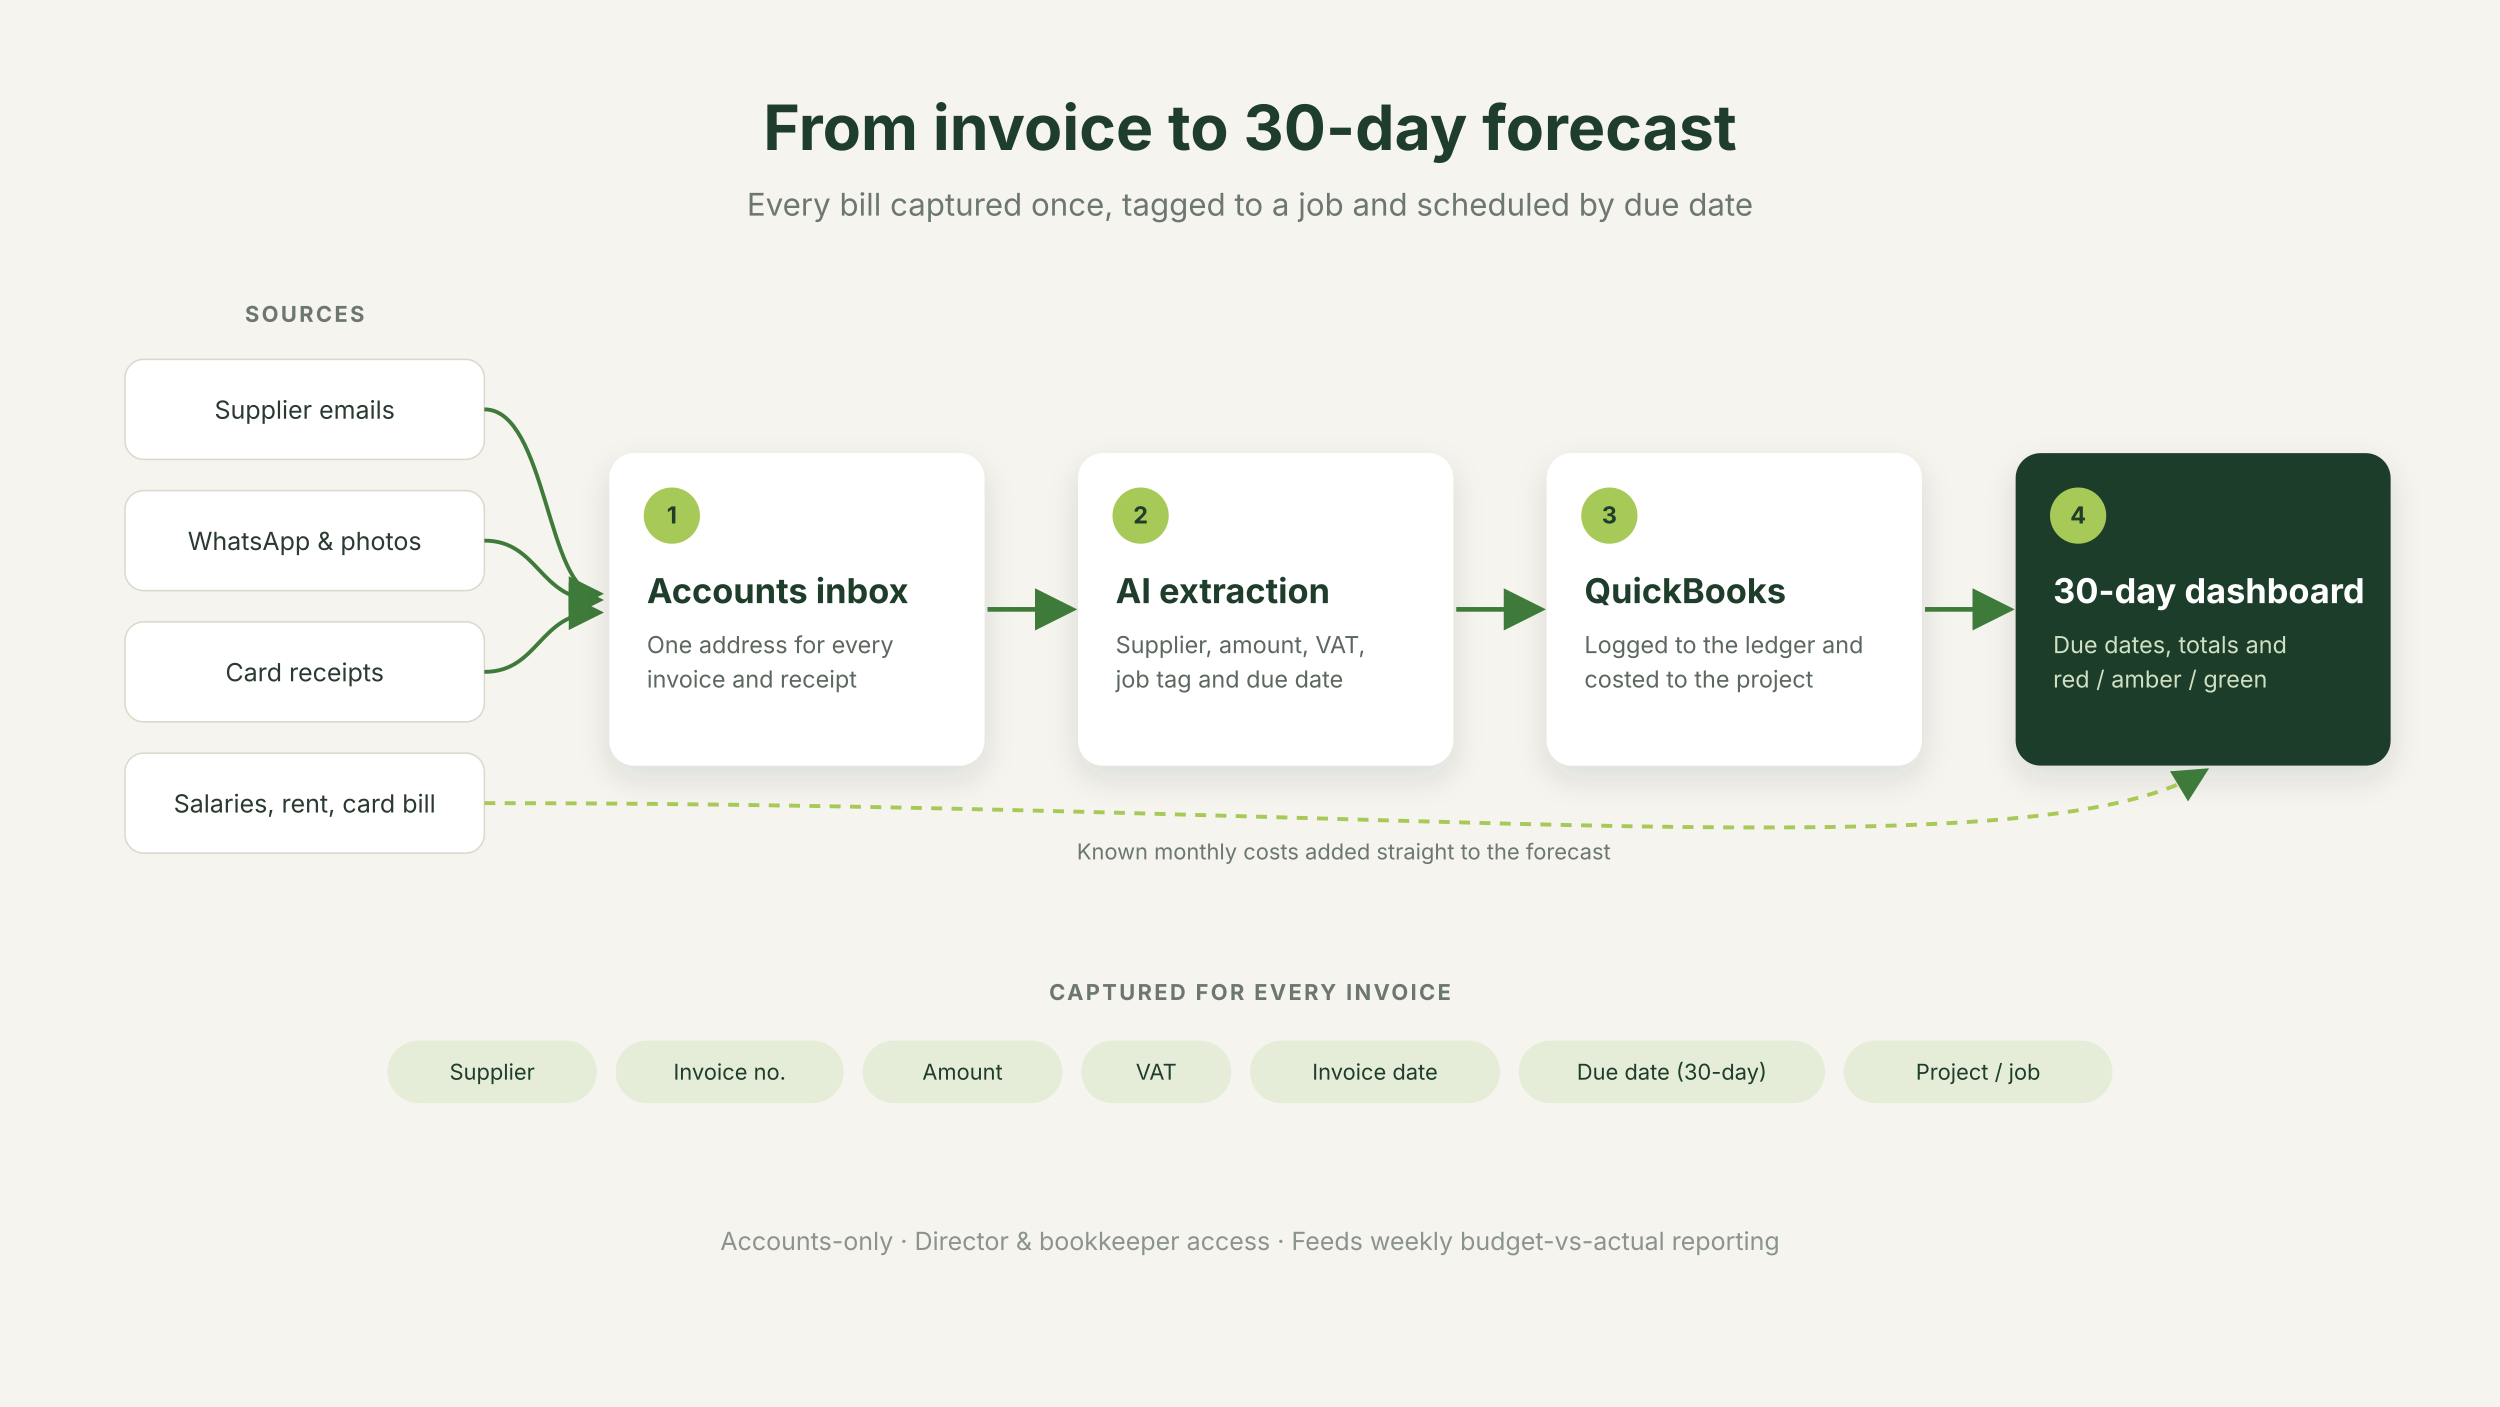
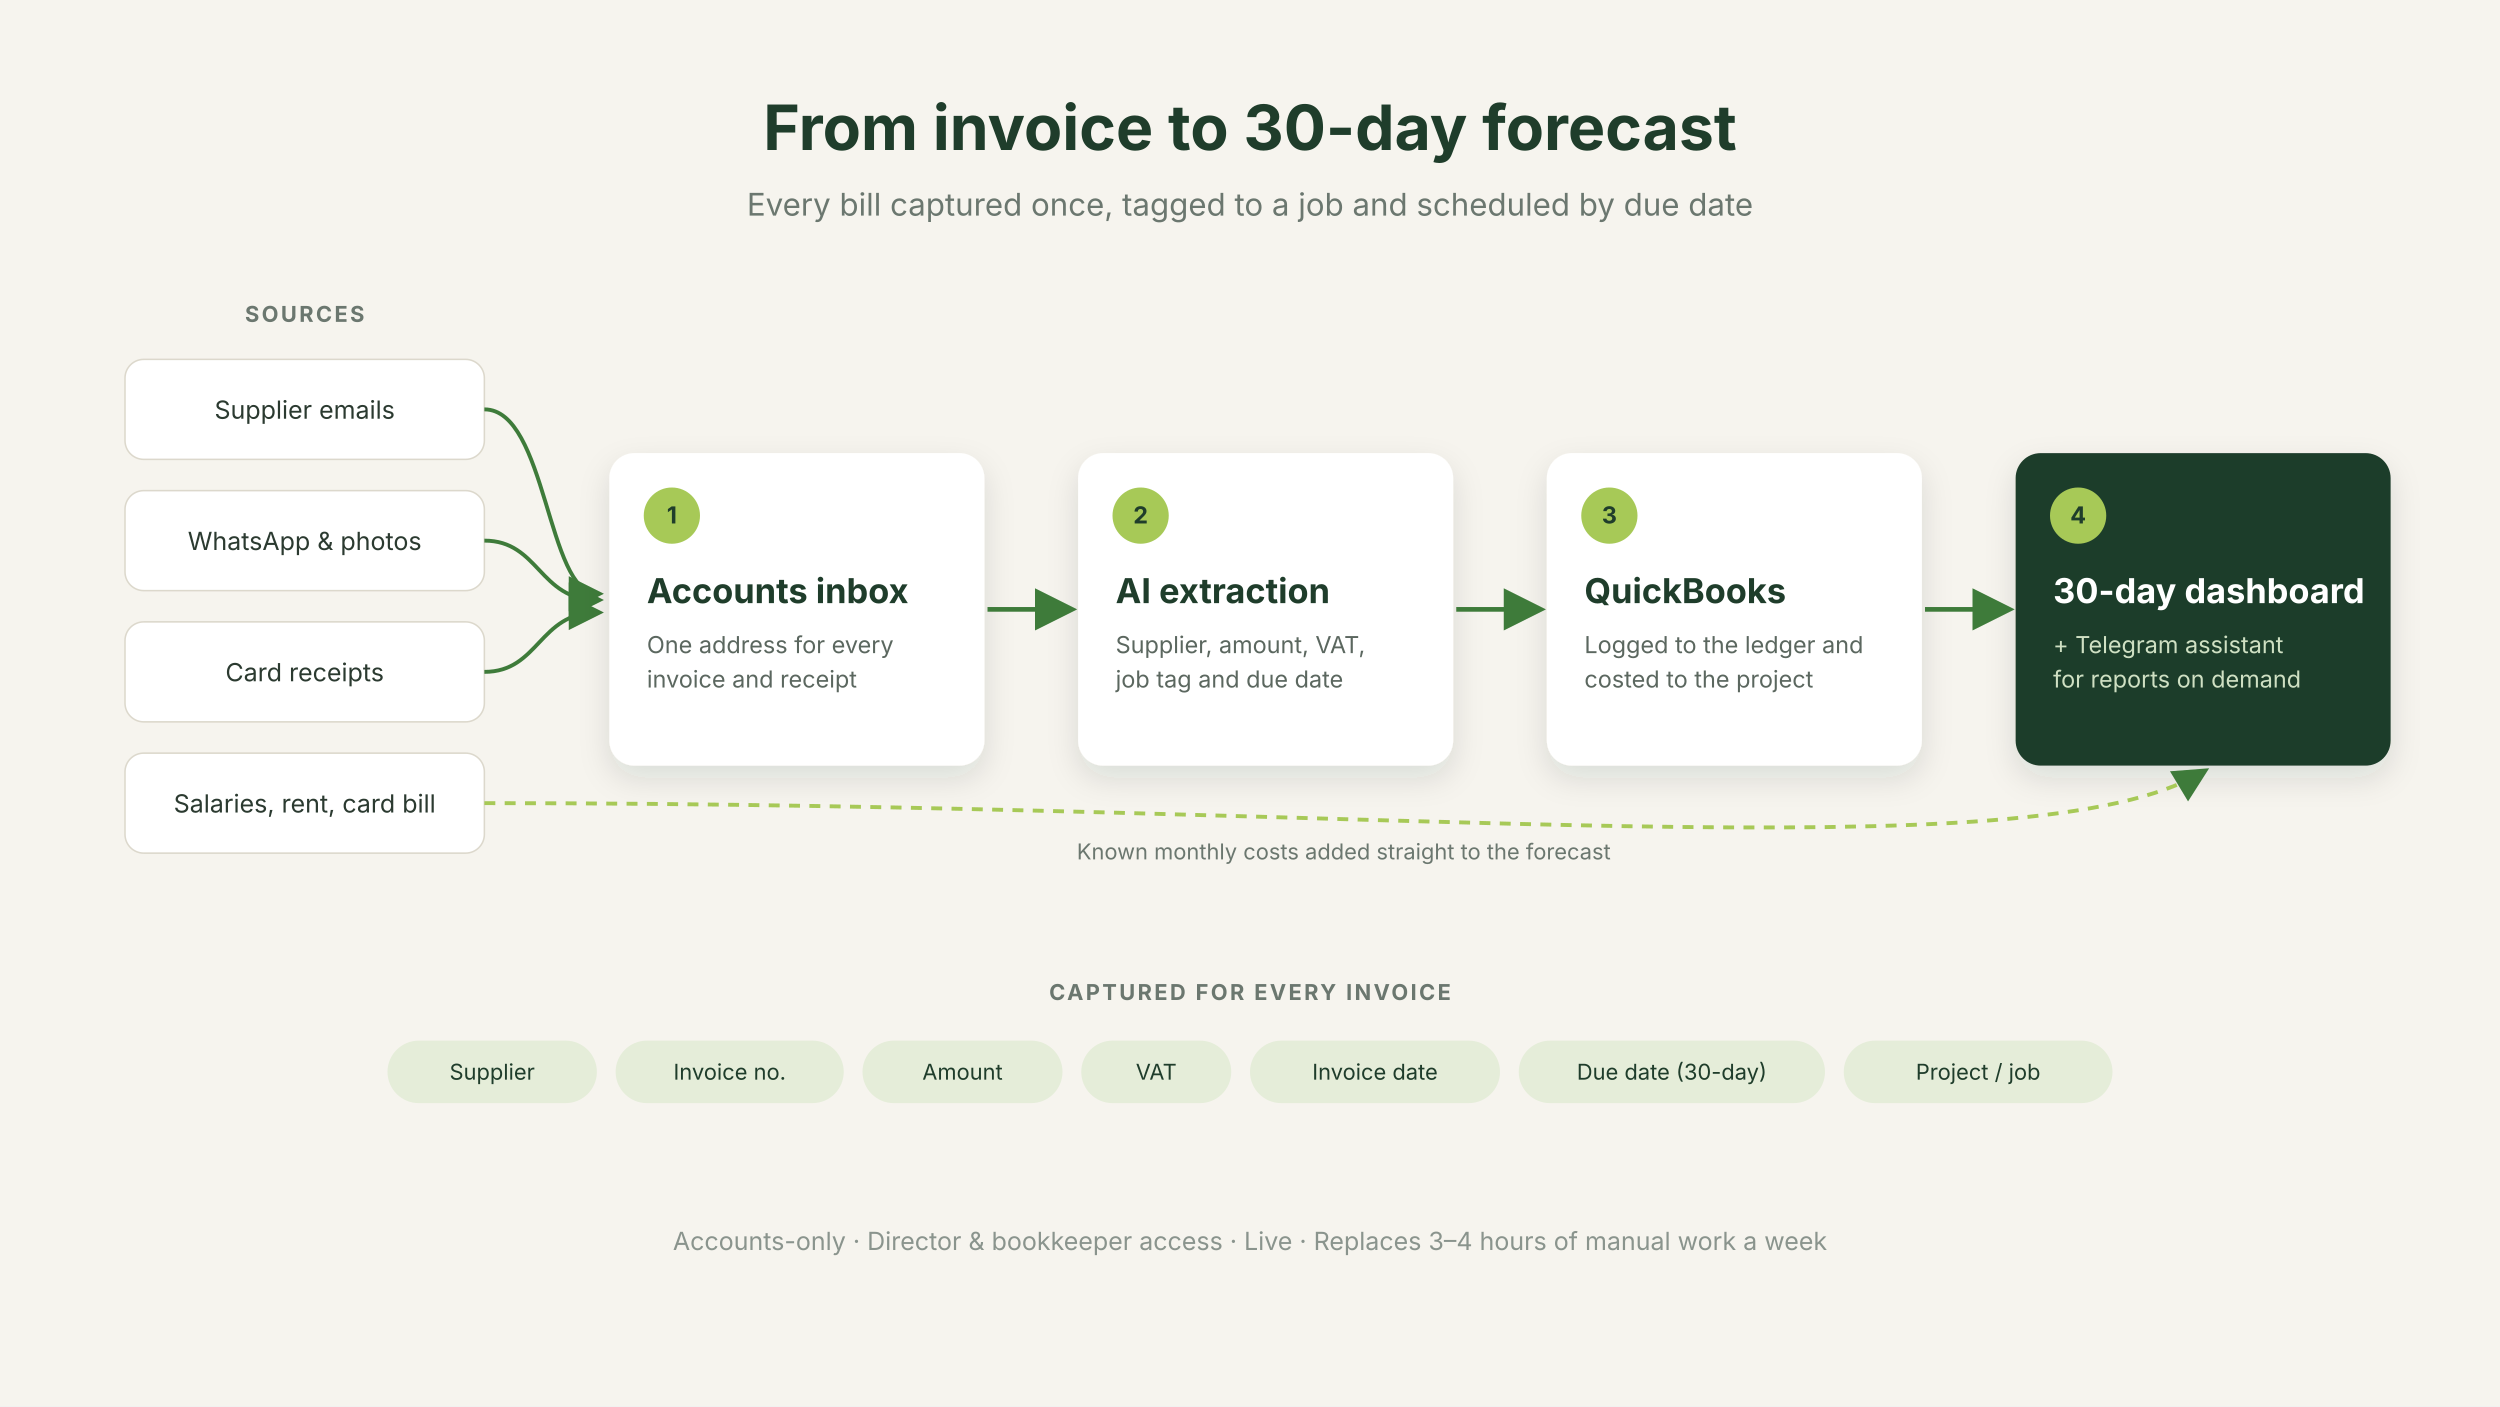
<svg xmlns="http://www.w3.org/2000/svg" width="1600" height="900" viewBox="0 0 1600 900" font-family="Inter, 'Segoe UI', Helvetica, Arial, sans-serif">
  <defs>
    <marker id="ar" viewBox="0 0 10 10" refX="8" refY="5" markerWidth="9" markerHeight="9" orient="auto">
      <path d="M0 0L10 5L0 10z" fill="#3E7B3A" />
    </marker>
    <filter id="sh" x="-10%" y="-10%" width="120%" height="140%">
      <feDropShadow dx="0" dy="8" stdDeviation="10" flood-color="#1F3D2B" flood-opacity="0.12" />
    </filter>
  </defs>
  <rect width="1600" height="900" fill="#F6F4EE" />
  <text x="800" y="96" text-anchor="middle" font-size="40" font-weight="700" fill="#1F3D2B">From invoice to 30-day forecast</text>
  <text x="800" y="138" text-anchor="middle" font-size="20" fill="#6B776F">Every bill captured once, tagged to a job and scheduled by due date</text>
  <g font-size="16" fill="#2B3A30">
    <rect x="80" y="230" width="230" height="64" rx="12" fill="#FFFFFF" stroke="#DCD8CC" />
    <text x="195" y="268" text-anchor="middle">Supplier emails</text>
    <rect x="80" y="314" width="230" height="64" rx="12" fill="#FFFFFF" stroke="#DCD8CC" />
    <text x="195" y="352" text-anchor="middle">WhatsApp &amp; photos</text>
    <rect x="80" y="398" width="230" height="64" rx="12" fill="#FFFFFF" stroke="#DCD8CC" />
    <text x="195" y="436" text-anchor="middle">Card receipts</text>
    <rect x="80" y="482" width="230" height="64" rx="12" fill="#FFFFFF" stroke="#DCD8CC" />
    <text x="195" y="520" text-anchor="middle">Salaries, rent, card bill</text>
  </g>
  <text x="195" y="206" text-anchor="middle" font-size="14" font-weight="700" fill="#6B776F" letter-spacing="1.5">SOURCES</text>
  <g stroke="#3E7B3A" stroke-width="2.5" fill="none" marker-end="url(#ar)">
    <path d="M310 262 C350 262 350 380 382 380" />
    <path d="M310 346 C345 346 345 384 382 384" />
    <path d="M310 430 C345 430 345 392 382 392" />
  </g>
  <g filter="url(#sh)">
    <rect x="390" y="290" width="240" height="200" rx="16" fill="#FFFFFF" />
    <rect x="690" y="290" width="240" height="200" rx="16" fill="#FFFFFF" />
    <rect x="990" y="290" width="240" height="200" rx="16" fill="#FFFFFF" />
    <rect x="1290" y="290" width="240" height="200" rx="16" fill="#1F3D2B" />
  </g>
  <g font-size="15" font-weight="700" text-anchor="middle">
    <circle cx="430" cy="330" r="18" fill="#A7C957" />
    <text x="430" y="335" fill="#1F3D2B">1</text>
    <circle cx="730" cy="330" r="18" fill="#A7C957" />
    <text x="730" y="335" fill="#1F3D2B">2</text>
    <circle cx="1030" cy="330" r="18" fill="#A7C957" />
    <text x="1030" y="335" fill="#1F3D2B">3</text>
    <circle cx="1330" cy="330" r="18" fill="#A7C957" />
    <text x="1330" y="335" fill="#1F3D2B">4</text>
  </g>
  <g fill="#1F3D2B">
    <text x="414" y="386" font-size="22" font-weight="700">Accounts inbox</text>
    <text x="414" y="418" font-size="15" fill="#5B675F">One address for every</text>
    <text x="414" y="440" font-size="15" fill="#5B675F">invoice and receipt</text>
    <text x="714" y="386" font-size="22" font-weight="700">AI extraction</text>
    <text x="714" y="418" font-size="15" fill="#5B675F">Supplier, amount, VAT,</text>
    <text x="714" y="440" font-size="15" fill="#5B675F">job tag and due date</text>
    <text x="1014" y="386" font-size="22" font-weight="700">QuickBooks</text>
    <text x="1014" y="418" font-size="15" fill="#5B675F">Logged to the ledger and</text>
    <text x="1014" y="440" font-size="15" fill="#5B675F">costed to the project</text>
    <text x="1314" y="386" font-size="22" font-weight="700" fill="#FFFFFF">30-day dashboard</text>
-     <text x="1314" y="418" font-size="15" fill="#CFE0C3">Due dates, totals and</text>
-     <text x="1314" y="440" font-size="15" fill="#CFE0C3">red / amber / green</text>
+     <text x="1314" y="418" font-size="15" fill="#CFE0C3">+ Telegram assistant</text>
+     <text x="1314" y="440" font-size="15" fill="#CFE0C3">for reports on demand</text>
  </g>
  <g stroke="#3E7B3A" stroke-width="3" fill="none" marker-end="url(#ar)">
    <line x1="632" y1="390" x2="684" y2="390" />
    <line x1="932" y1="390" x2="984" y2="390" />
    <line x1="1232" y1="390" x2="1284" y2="390" />
  </g>
  <path d="M310 514 C900 514 1300 560 1410 494" stroke="#A7C957" stroke-width="2.5" stroke-dasharray="7 6" fill="none" marker-end="url(#ar)" />
  <text x="860" y="550" font-size="14" fill="#6B776F" text-anchor="middle">Known monthly costs added straight to the forecast</text>
  <g font-size="14" fill="#1F3D2B">
    <text x="800" y="640" text-anchor="middle" font-size="14" font-weight="700" fill="#6B776F" letter-spacing="1.5">CAPTURED FOR EVERY INVOICE</text>
    <rect x="248" y="666" width="134" height="40" rx="20" fill="#E5EDD9" />
    <text x="315" y="691" text-anchor="middle">Supplier</text>
    <rect x="394" y="666" width="146" height="40" rx="20" fill="#E5EDD9" />
    <text x="467" y="691" text-anchor="middle">Invoice no.</text>
    <rect x="552" y="666" width="128" height="40" rx="20" fill="#E5EDD9" />
    <text x="616" y="691" text-anchor="middle">Amount</text>
    <rect x="692" y="666" width="96" height="40" rx="20" fill="#E5EDD9" />
    <text x="740" y="691" text-anchor="middle">VAT</text>
    <rect x="800" y="666" width="160" height="40" rx="20" fill="#E5EDD9" />
    <text x="880" y="691" text-anchor="middle">Invoice date</text>
    <rect x="972" y="666" width="196" height="40" rx="20" fill="#E5EDD9" />
    <text x="1070" y="691" text-anchor="middle">Due date (30-day)</text>
    <rect x="1180" y="666" width="172" height="40" rx="20" fill="#E5EDD9" />
    <text x="1266" y="691" text-anchor="middle">Project / job</text>
  </g>
-   <text x="800" y="800" text-anchor="middle" font-size="16" fill="#8A948D">Accounts-only · Director &amp; bookkeeper access · Feeds weekly budget-vs-actual reporting</text>
+   <text x="800" y="800" text-anchor="middle" font-size="16" fill="#8A948D">Accounts-only · Director &amp; bookkeeper access · Live · Replaces 3–4 hours of manual work a week</text>
</svg>
